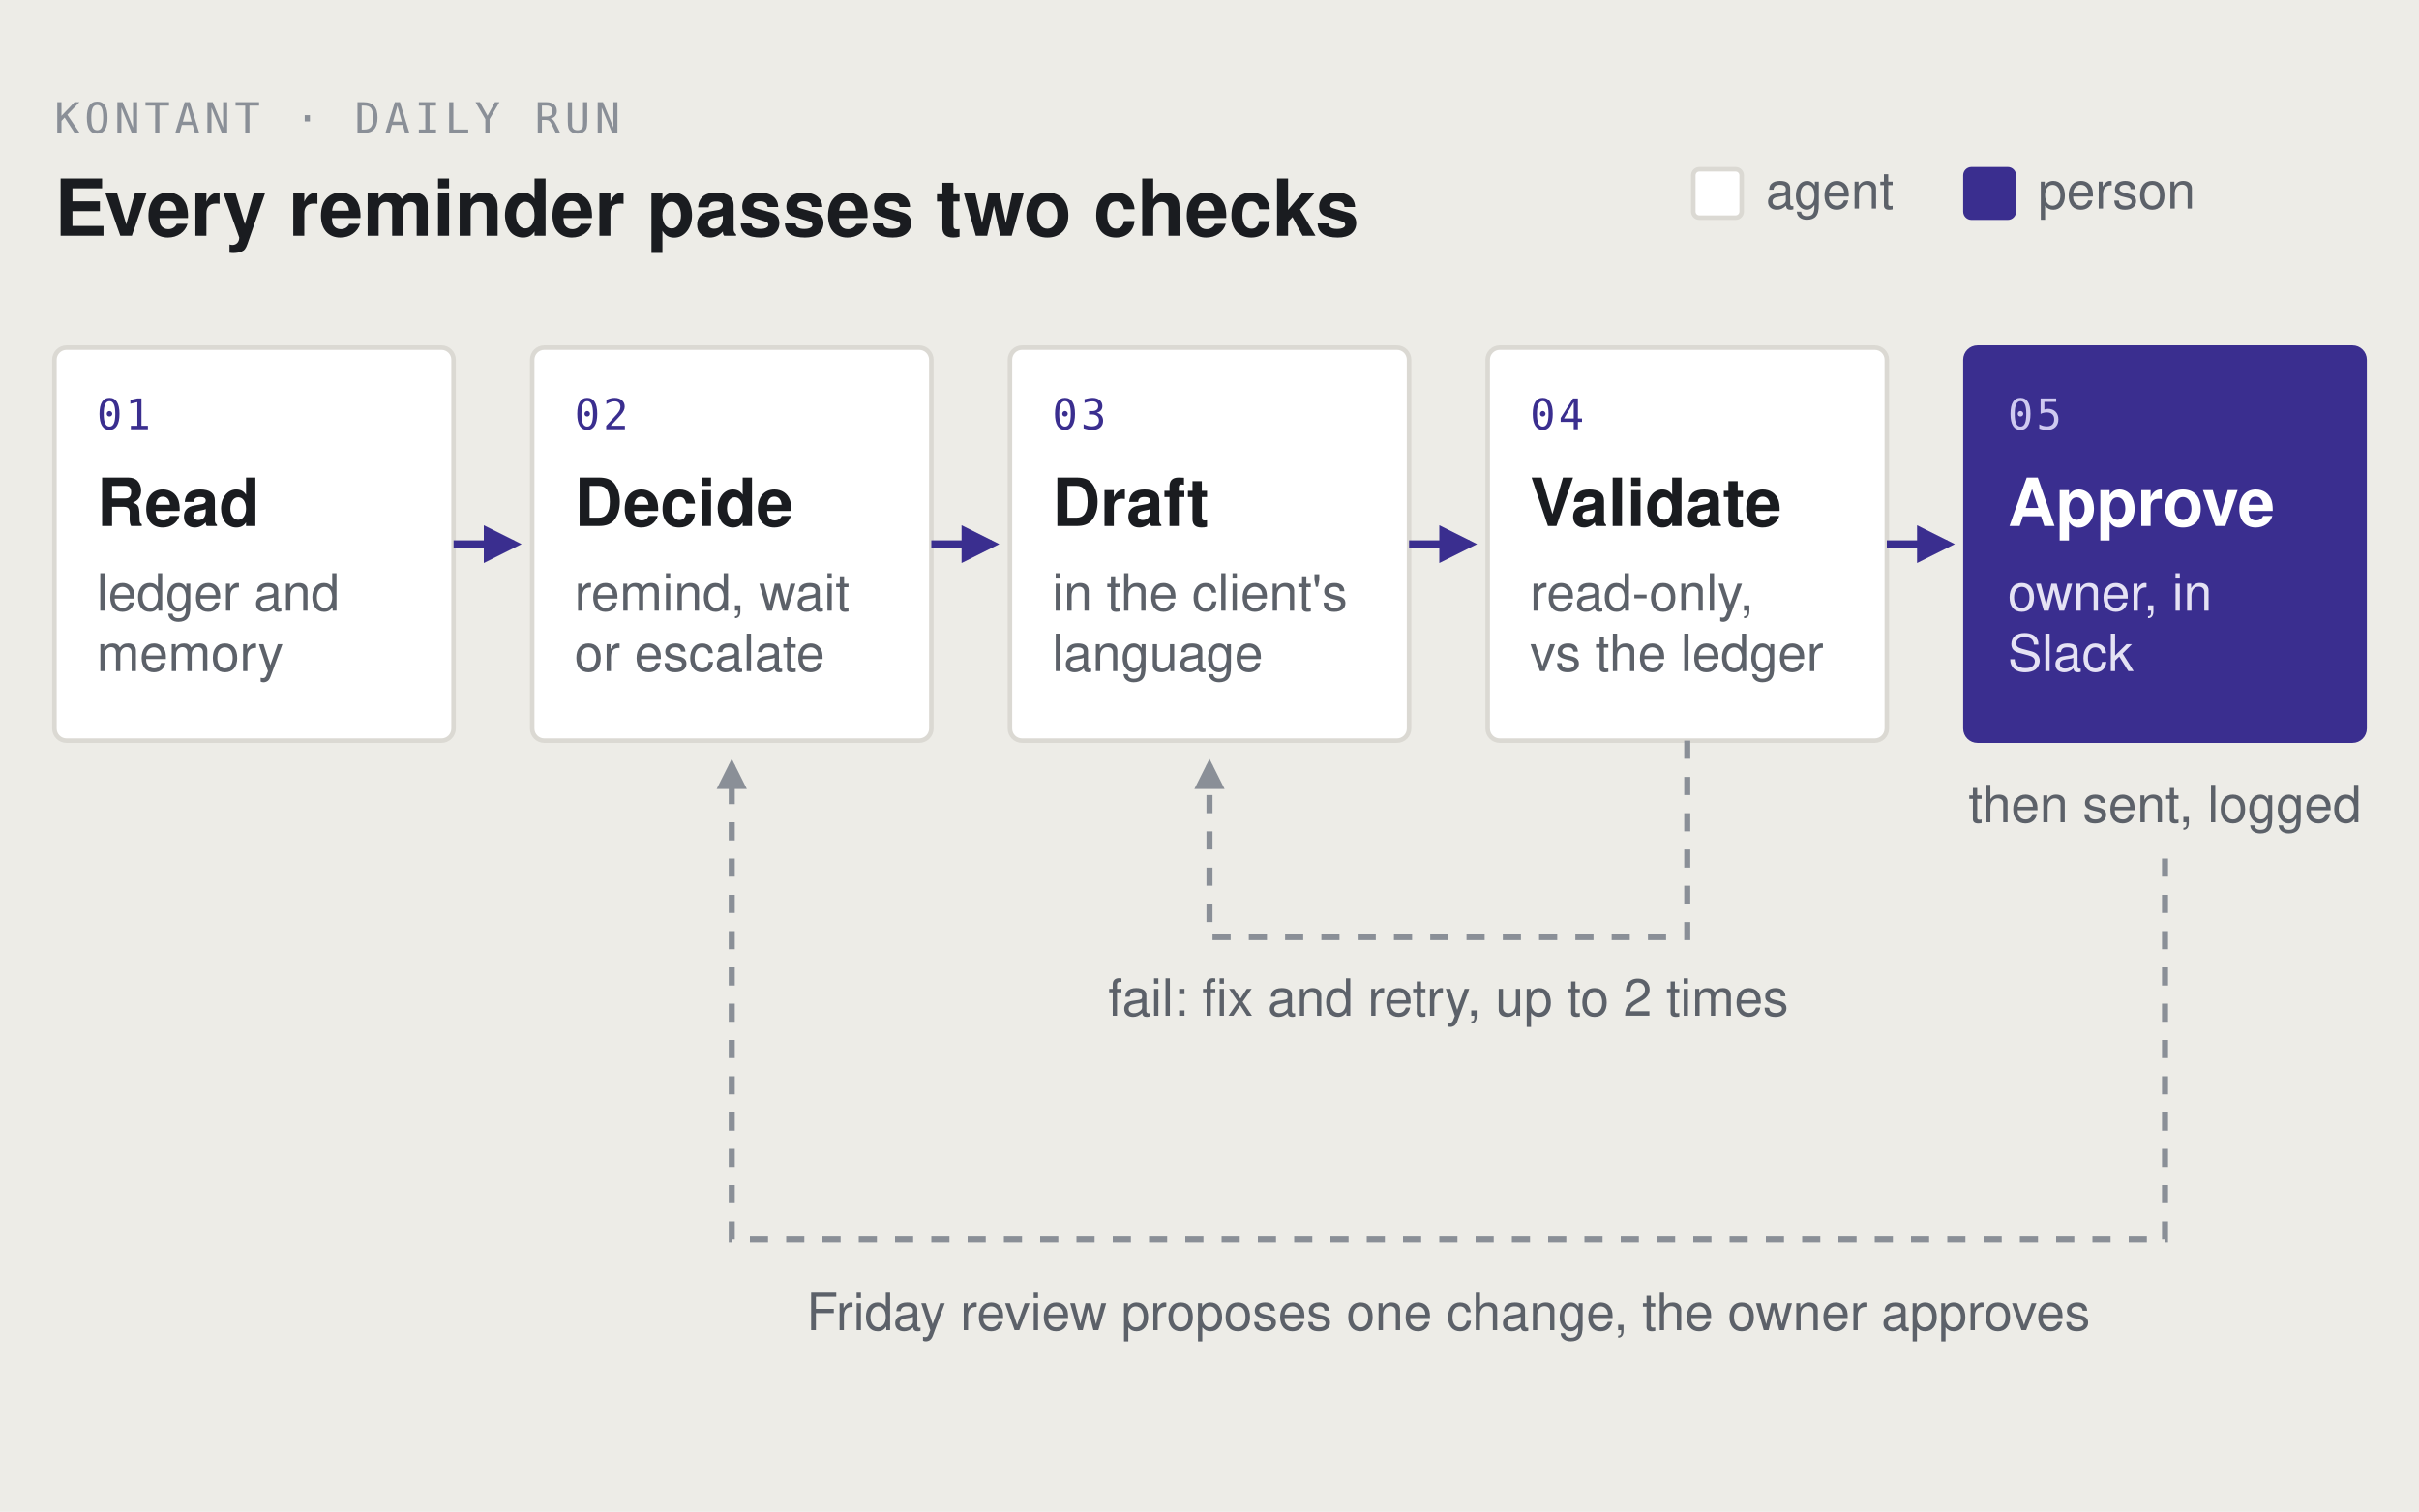
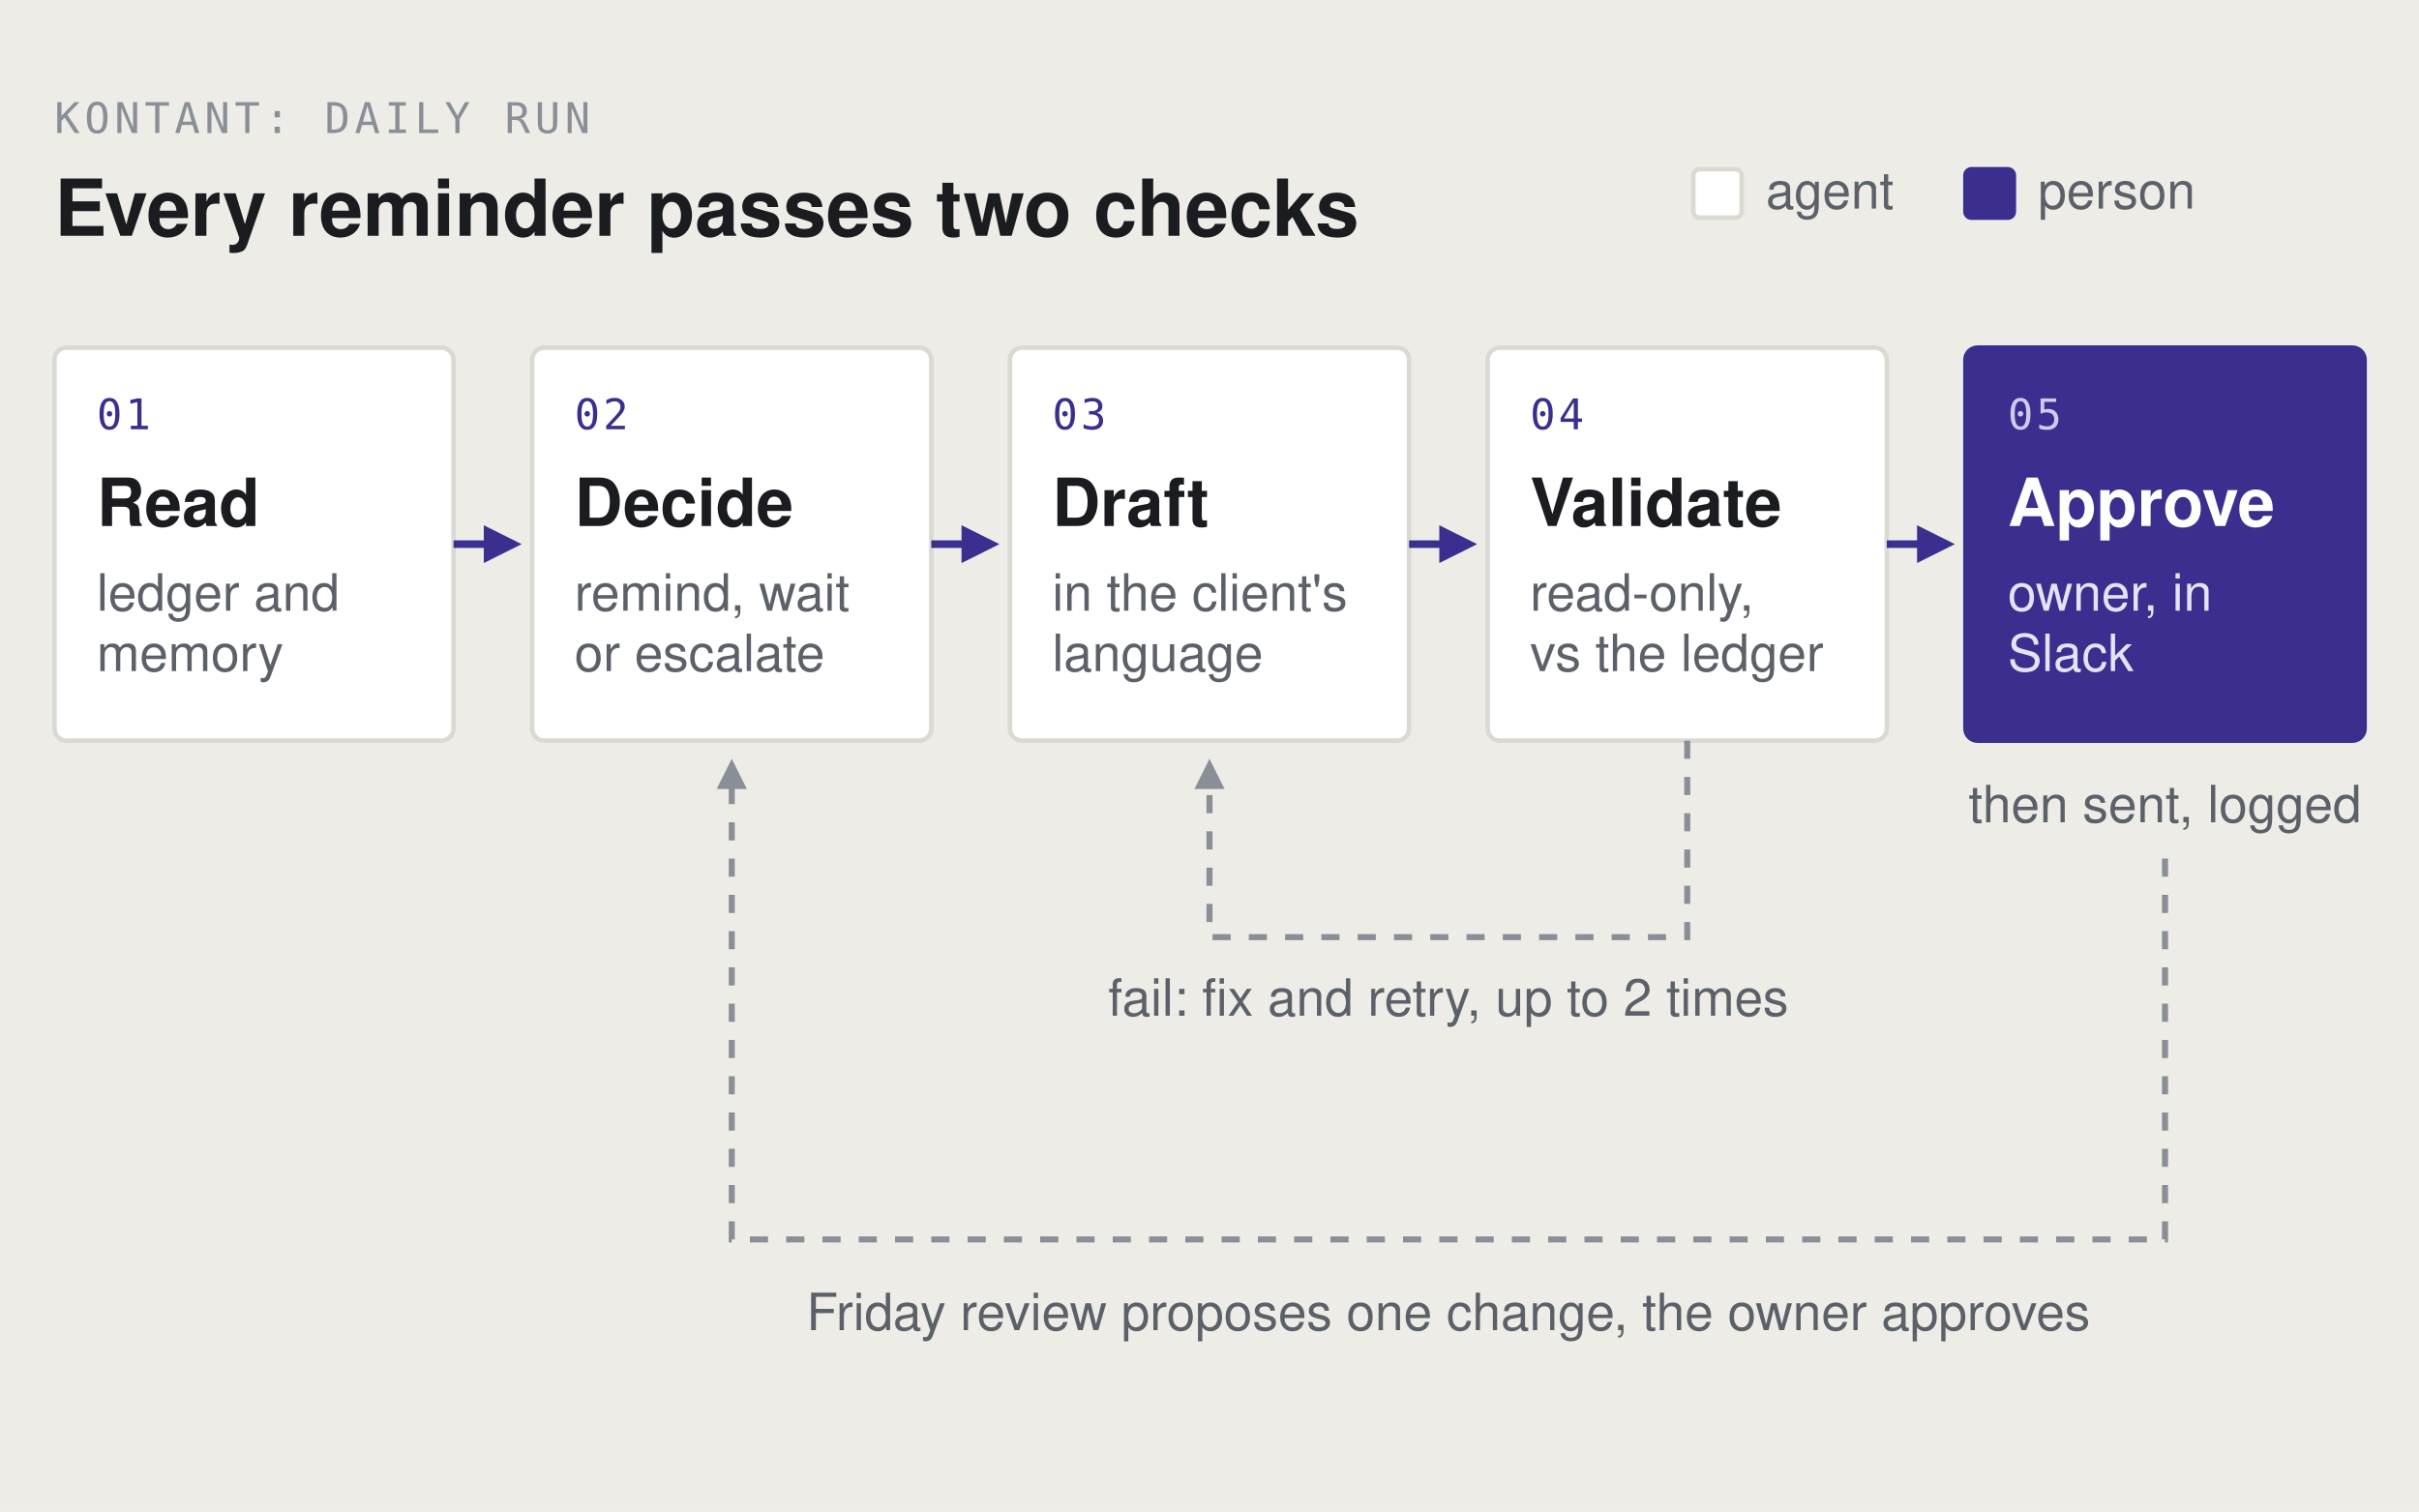
<svg xmlns="http://www.w3.org/2000/svg" viewBox="0 0 800 500" width="800" height="500" role="img" aria-label="Kontant daily run in five steps: read the ledger and client memory, decide to remind, wait or escalate, draft the email in the client's language, validate it read-only against the ledger, and have the owner approve it in Slack before it is sent and logged. If validation fails the draft is fixed and retried up to two times. Every Friday a review proposes one change for the owner to approve.">
  <style>
    .box  { fill:#FFFFFF; stroke:#DBD9D3; stroke-width:1.5 }
    .hl   { fill:#3A2E8F; stroke:#3A2E8F; stroke-width:1.5 }
    .n    { font-family:"IBM Plex Mono",ui-monospace,Menlo,monospace; font-size:14px; font-weight:500; fill:#3A2E8F; letter-spacing:1px }
    .nw   { fill:#CFCAF0 }
    .t    { font-family:"IBM Plex Sans","Helvetica Neue",Helvetica,Arial,sans-serif; font-size:22px; font-weight:600; fill:#1A1C20 }
    .tw   { fill:#FFFFFF }
    .s    { font-family:"IBM Plex Sans","Helvetica Neue",Helvetica,Arial,sans-serif; font-size:17px; fill:#5C6169 }
    .sw   { fill:#E5E2F4 }
    .k    { font-family:"IBM Plex Mono",ui-monospace,Menlo,monospace; font-size:14px; font-weight:500; fill:#8A8F97; letter-spacing:1.5px }
    .h    { font-family:"IBM Plex Sans","Helvetica Neue",Helvetica,Arial,sans-serif; font-size:26px; font-weight:600; fill:#1A1C20 }
    .ln   { stroke:#3A2E8F; stroke-width:2.5; fill:none }
    .dash { stroke:#8A8F97; stroke-width:2; fill:none; stroke-dasharray:6 6 }
    .lbl  { font-family:"IBM Plex Sans","Helvetica Neue",Helvetica,Arial,sans-serif; font-size:17px; fill:#5C6169 }
  </style>
  <defs>
    <marker id="a" viewBox="0 0 10 10" refX="8" refY="5" markerWidth="5" markerHeight="5" orient="auto">
      <path d="M0,0 L10,5 L0,10 z" fill="#3A2E8F" />
    </marker>
    <marker id="g" viewBox="0 0 10 10" refX="8" refY="5" markerWidth="5" markerHeight="5" orient="auto">
      <path d="M0,0 L10,5 L0,10 z" fill="#8A8F97" />
    </marker>
  </defs>
  <rect width="800" height="500" fill="#EDECE7" />
-   <text class="k" x="18" y="44">KONTANT · DAILY RUN</text>
+   <text class="k" x="18" y="44">KONTANT: DAILY RUN</text>
  <text class="h" x="18" y="78">Every reminder passes two checks</text>
  <rect class="box" x="560" y="56" width="16" height="16" rx="2" />
  <text class="lbl" x="584" y="69">agent</text>
  <rect class="hl" x="650" y="56" width="16" height="16" rx="2" />
  <text class="lbl" x="674" y="69">person</text>
  <rect class="box" x="18" y="115" width="132" height="130" rx="4" />
  <text class="n" x="32" y="142">01</text>
  <text class="t" x="32" y="174">Read</text>
  <text class="s" x="32" y="202">ledger and</text>
  <text class="s" x="32" y="222">memory</text>
  <rect class="box" x="176" y="115" width="132" height="130" rx="4" />
  <text class="n" x="190" y="142">02</text>
  <text class="t" x="190" y="174">Decide</text>
  <text class="s" x="190" y="202">remind, wait</text>
  <text class="s" x="190" y="222">or escalate</text>
  <rect class="box" x="334" y="115" width="132" height="130" rx="4" />
  <text class="n" x="348" y="142">03</text>
  <text class="t" x="348" y="174">Draft</text>
  <text class="s" x="348" y="202">in the client's</text>
  <text class="s" x="348" y="222">language</text>
  <rect class="box" x="492" y="115" width="132" height="130" rx="4" />
  <text class="n" x="506" y="142">04</text>
  <text class="t" x="506" y="174">Validate</text>
  <text class="s" x="506" y="202">read-only,</text>
  <text class="s" x="506" y="222">vs the ledger</text>
  <rect class="hl" x="650" y="115" width="132" height="130" rx="4" />
  <text class="n nw" x="664" y="142">05</text>
  <text class="t tw" x="664" y="174">Approve</text>
  <text class="s sw" x="664" y="202">owner, in</text>
  <text class="s sw" x="664" y="222">Slack</text>
  <path class="ln" d="M150,180 L170,180" marker-end="url(#a)" />
  <path class="ln" d="M308,180 L328,180" marker-end="url(#a)" />
  <path class="ln" d="M466,180 L486,180" marker-end="url(#a)" />
  <path class="ln" d="M624,180 L644,180" marker-end="url(#a)" />
  <text class="lbl" x="716" y="272" text-anchor="middle">then sent, logged</text>
  <path class="dash" d="M558,245 L558,310 L400,310 L400,253" marker-end="url(#g)" />
  <text class="lbl" x="479" y="336" text-anchor="middle">fail: fix and retry, up to 2 times</text>
  <path class="dash" d="M716,284 L716,410 L242,410 L242,253" marker-end="url(#g)" />
  <text class="lbl" x="479" y="440" text-anchor="middle">Friday review proposes one change, the owner approves</text>
</svg>
